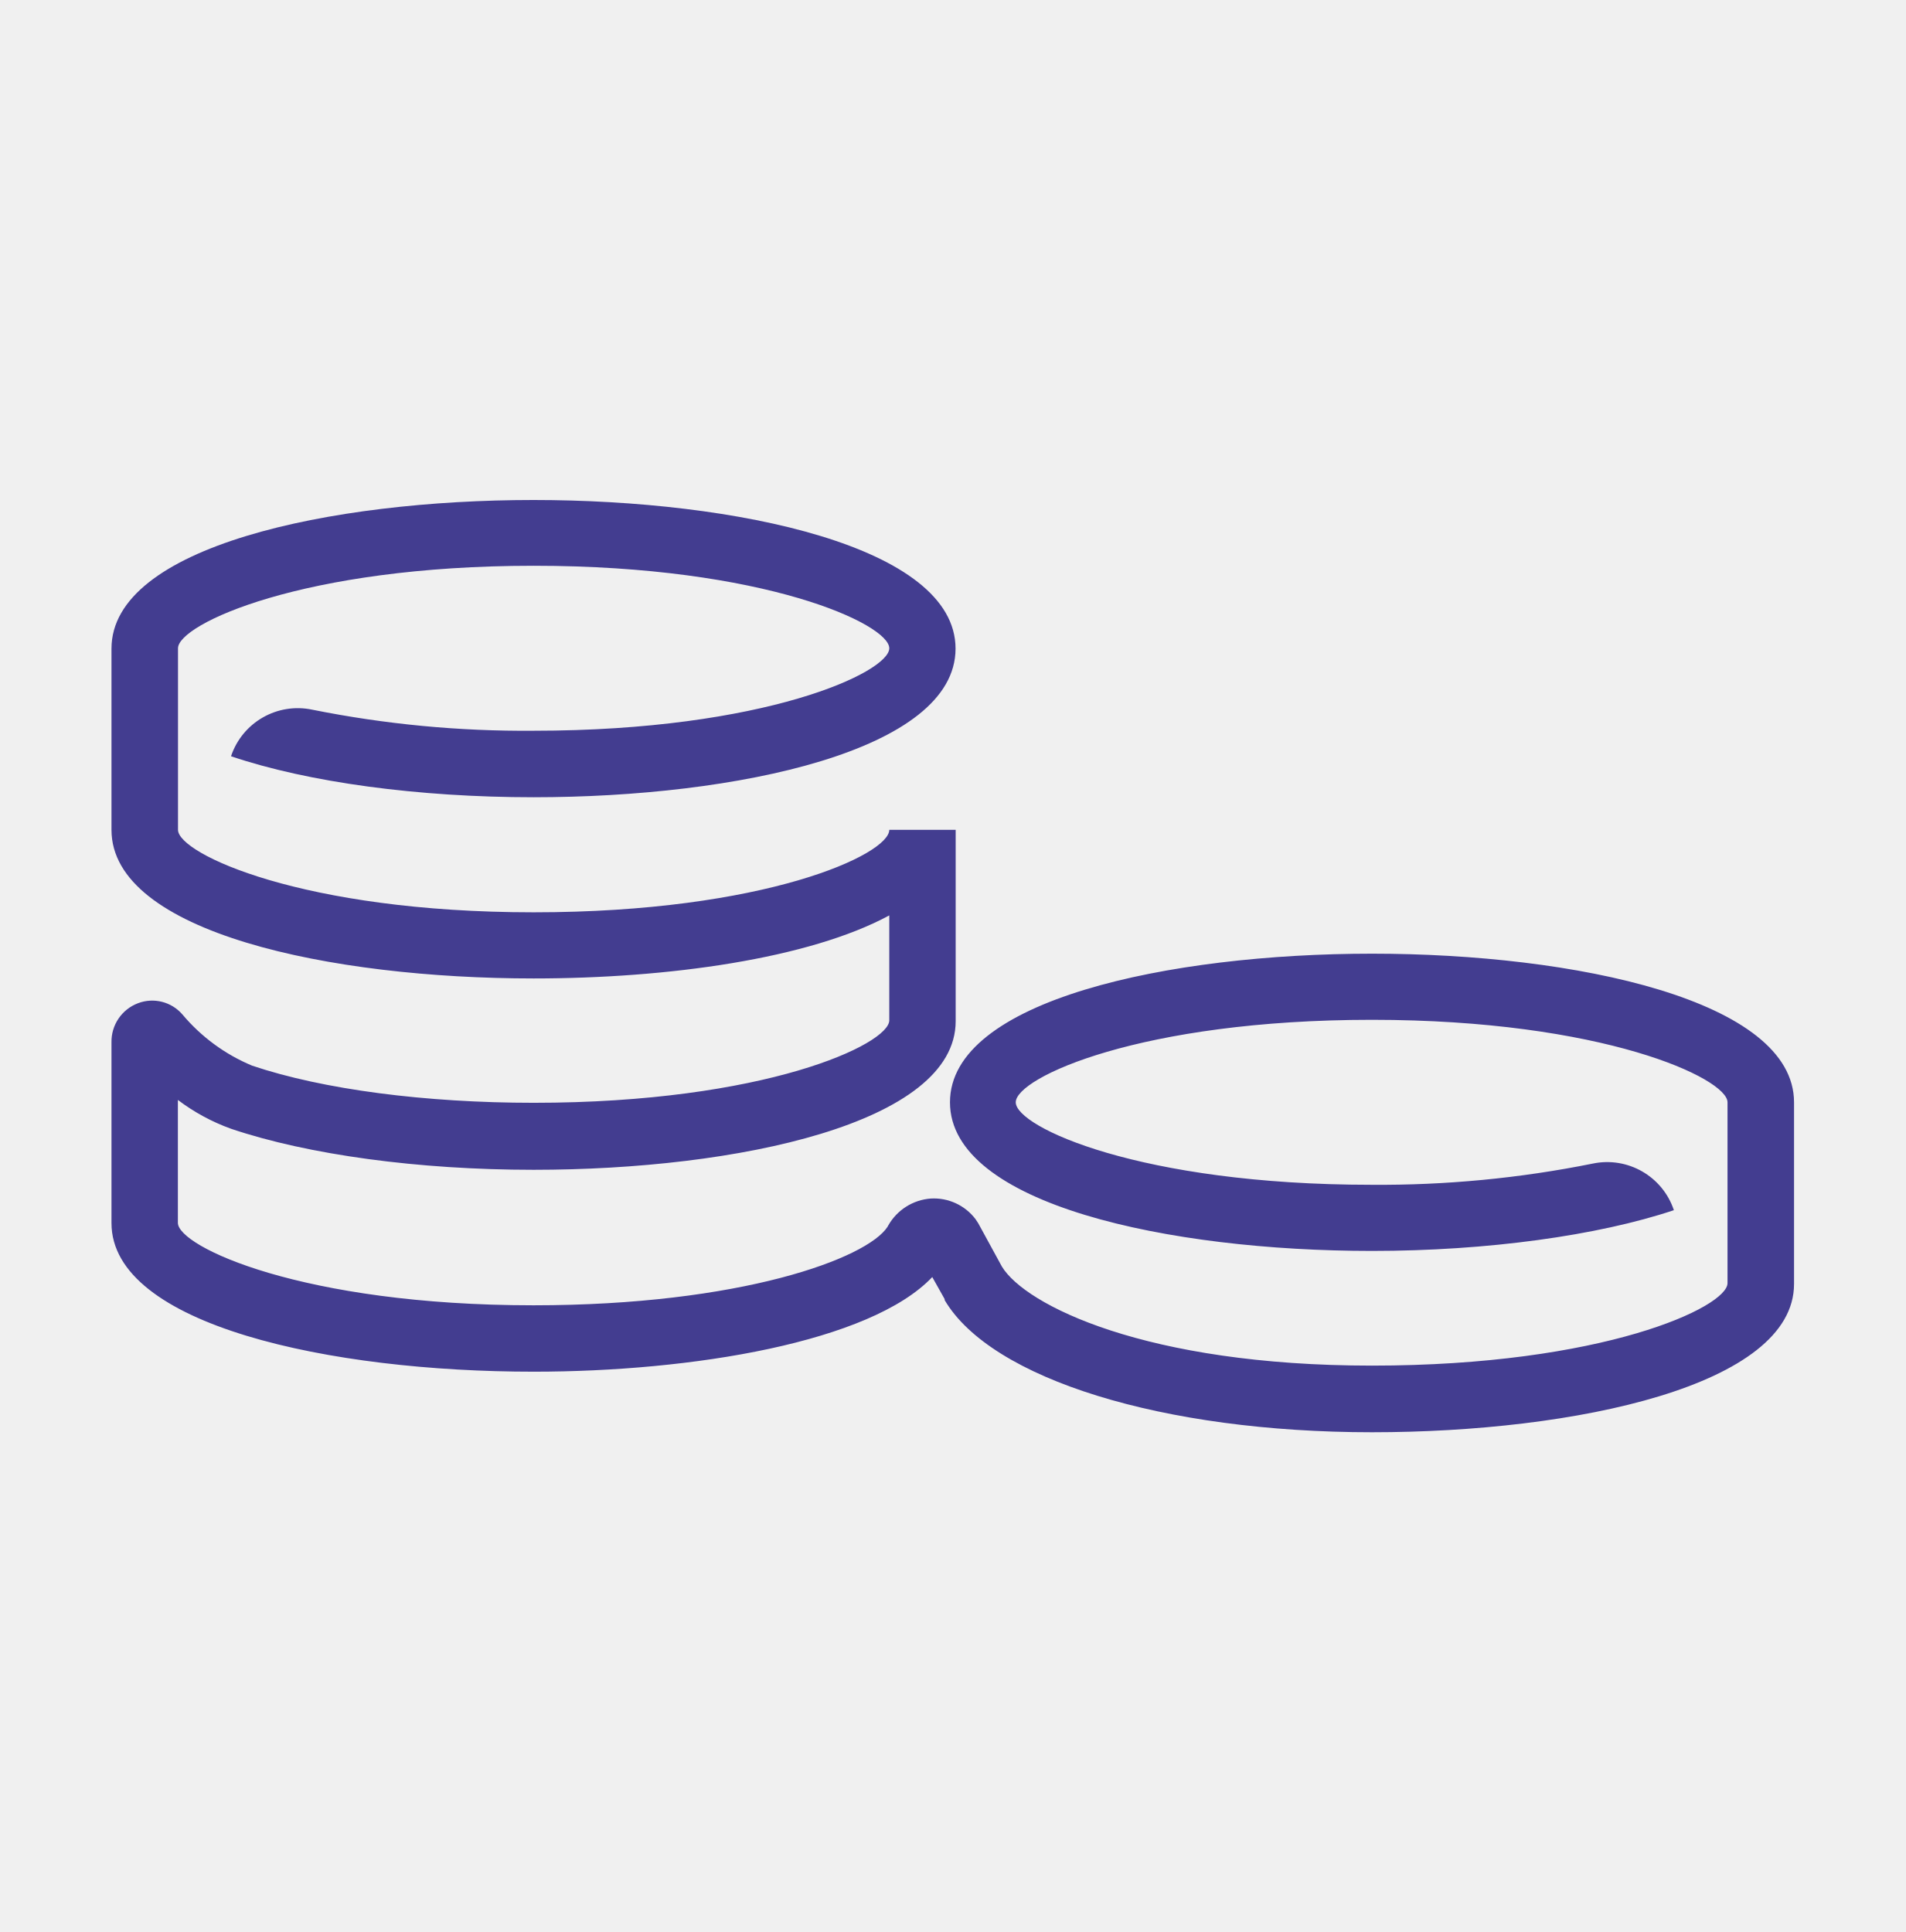
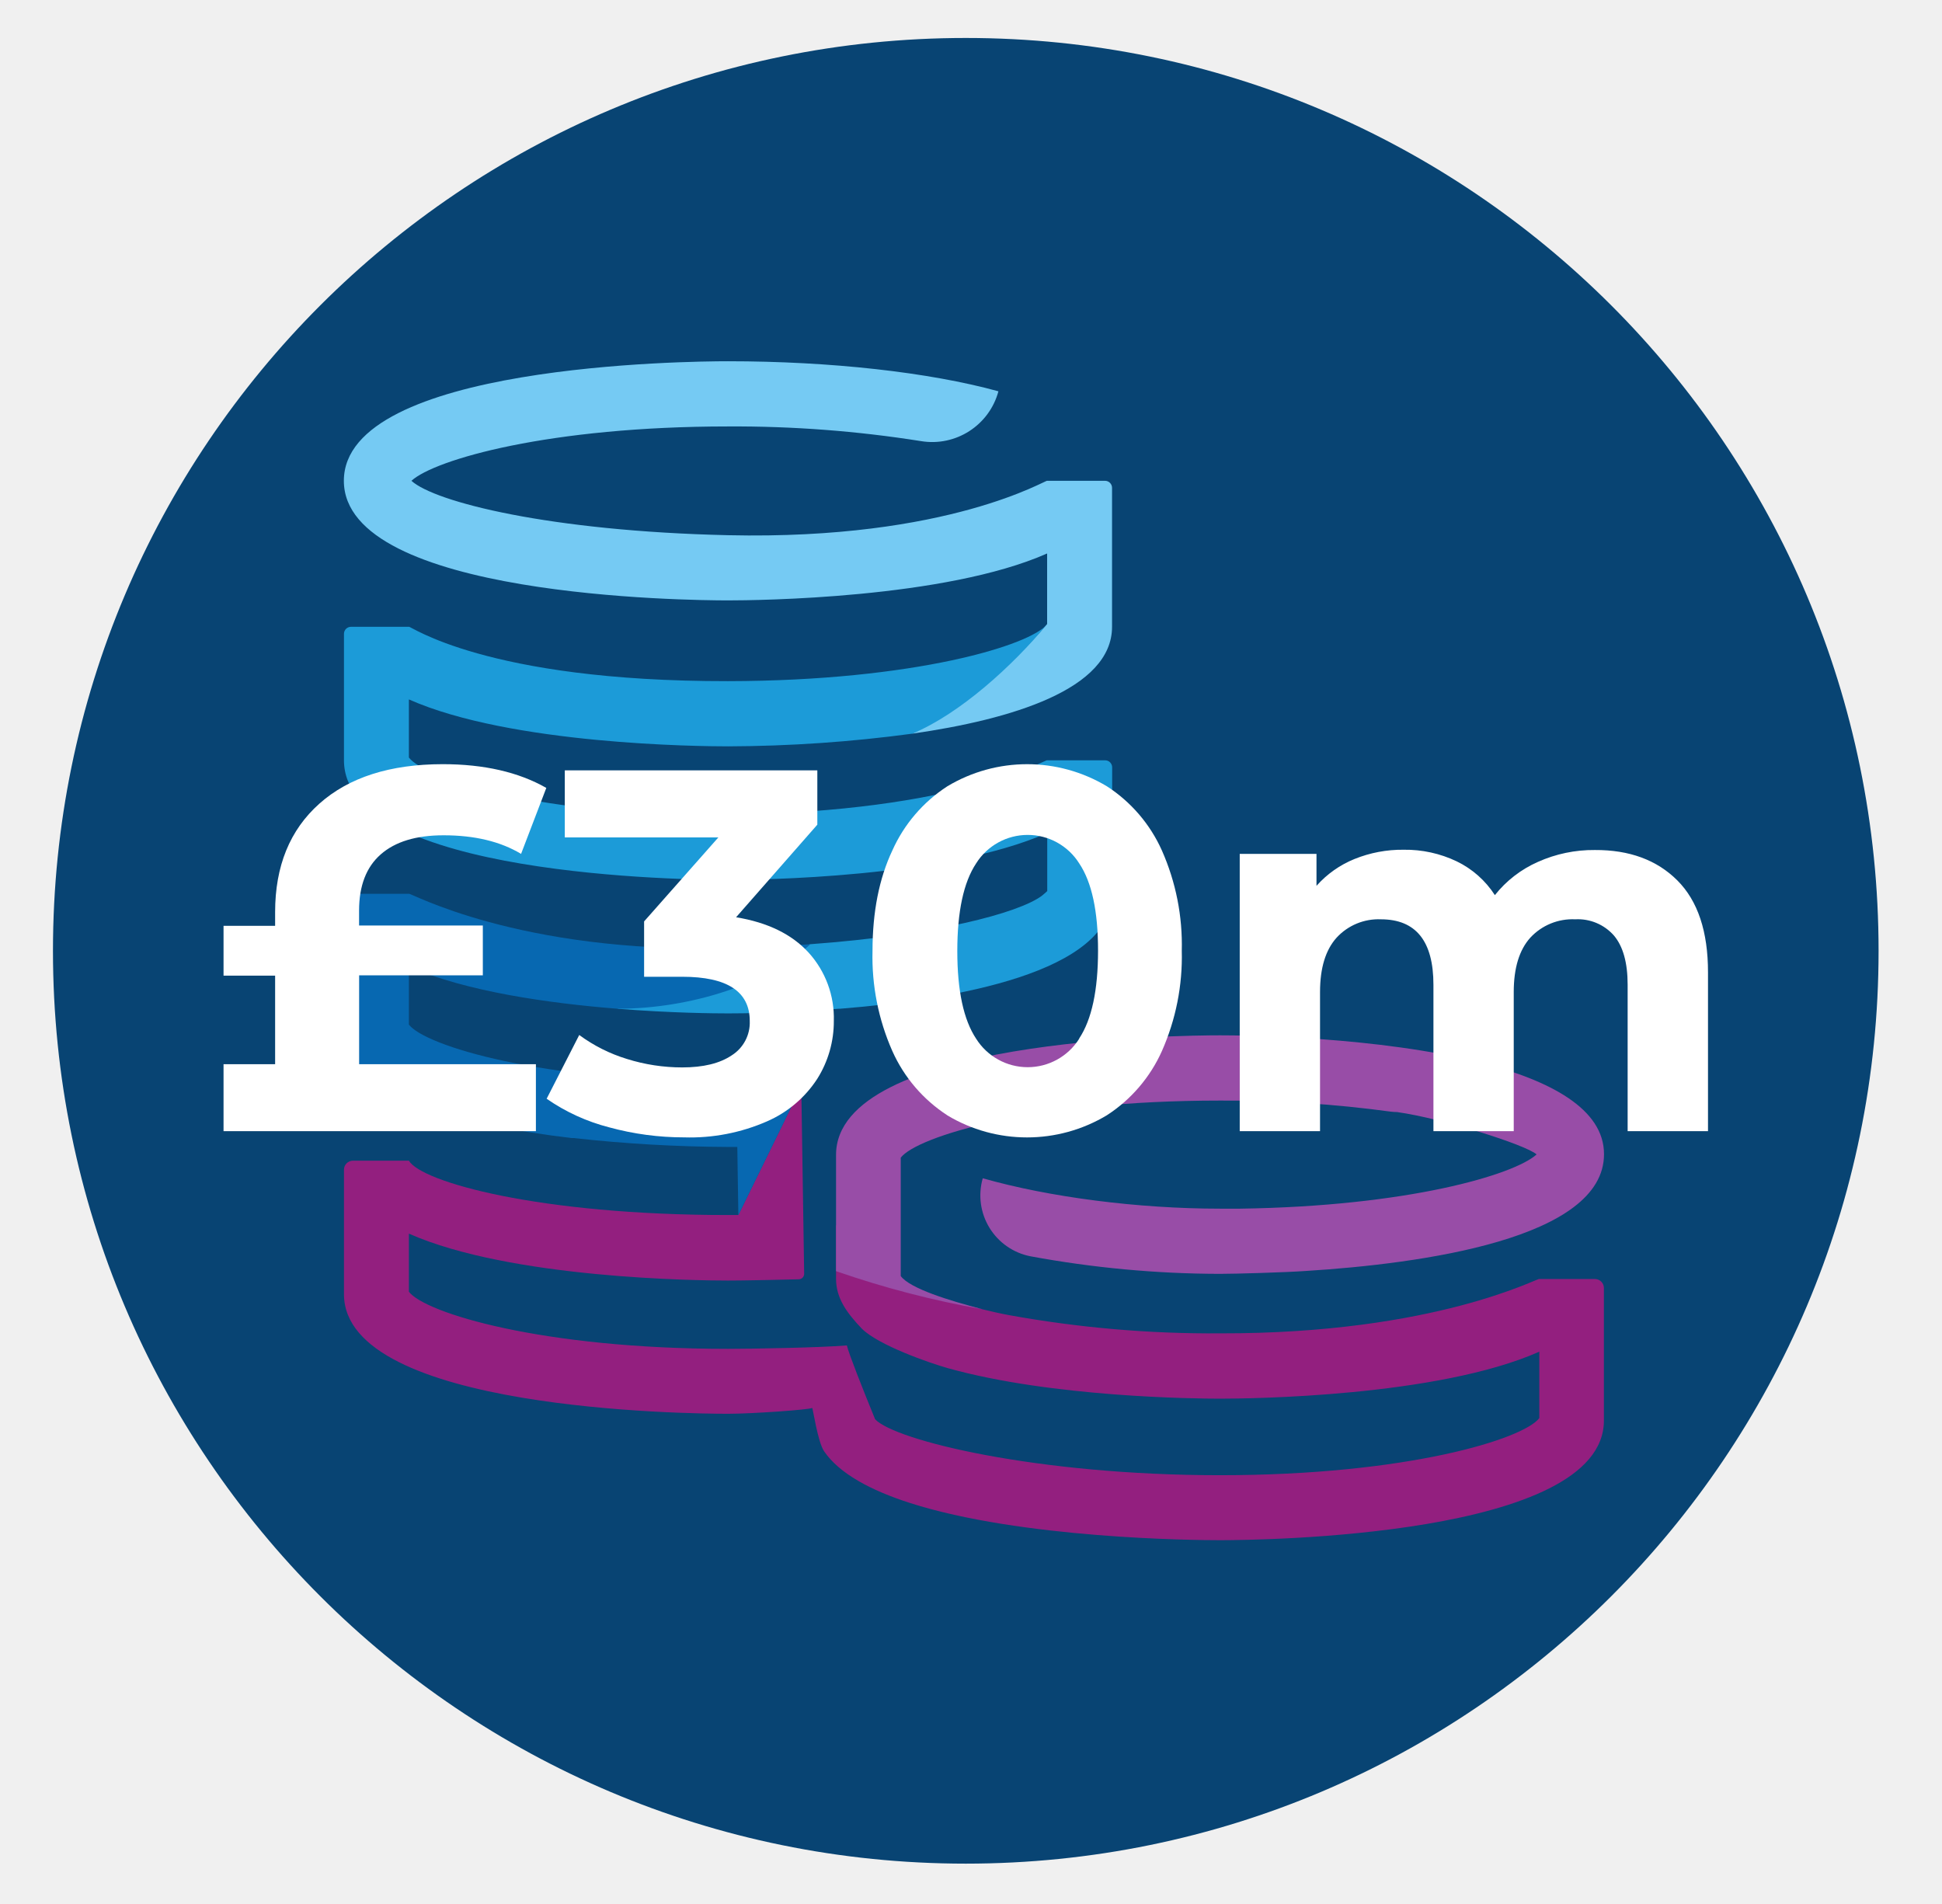
- <svg xmlns="http://www.w3.org/2000/svg" id="investment" viewBox="0 0 153.84 155.99">
+ <svg xmlns="http://www.w3.org/2000/svg" id="Layer_1" data-name="Layer 1" viewBox="0 0 350.89 344">
  <defs>
-     <style>.investment-1{fill:#433d90;}</style>
+     <style>.investments-1{fill:#084473;}.investments-2{fill:#75caf3;}.investments-3{fill:#931f7f;}.investments-4{fill:#984da7;}.investments-5{fill:#1c9bd8;}.investments-6{fill:#0768b1;}.investments-7{fill:#fff;}</style>
  </defs>
-   <path class="investment-1" d="M110.76,115.64c-16.87,0-30.74-4.29-34.5-10.67l0-.08-1-1.78c-5,5.27-19.42,7.64-32.16,7.64C26.67,110.76,9,107,9,98.75V84.17A3.31,3.31,0,0,1,11.14,81a3.22,3.22,0,0,1,3.58.9,14.78,14.78,0,0,0,5.63,4.14c5.73,1.93,14,3,22.73,3,18.65,0,28.71-4.72,28.71-6.66V73.91C65.32,77.41,53.92,79,43.08,79,26.67,79,9,75.29,9,67V52.37c0-8.25,17.66-12,34.07-12s34.07,3.76,34.07,12-17.66,12-34.07,12c-9.29,0-18.19-1.2-24.42-3.31h0a5.68,5.68,0,0,1,6.56-3.76A87.15,87.15,0,0,0,43.08,59c18.65,0,28.71-4.72,28.71-6.66s-10.06-6.66-28.71-6.66-28.71,4.72-28.71,6.66V67c0,1.93,10.06,6.66,28.71,6.66S71.79,69,71.79,67h5.36V82.45c0,8.25-17.66,12-34.07,12-9.29,0-18.19-1.21-24.42-3.31a16.2,16.2,0,0,1-4.3-2.33v9.92c0,1.93,10.06,6.66,28.71,6.66,16.71,0,26.93-3.78,28.58-6.34l.06-.11a4.31,4.31,0,0,1,3.43-2.17,4.22,4.22,0,0,1,3.61,1.66l.23.35,1.9,3.48c1.88,3.11,11.61,8,29.87,8,18.65,0,28.71-4.72,28.71-6.66V89c0-1.93-10.06-6.66-28.71-6.66S82,87,82,89s10.06,6.66,28.71,6.66a87.15,87.15,0,0,0,17.86-1.71,5.68,5.68,0,0,1,6.56,3.76h0C129,99.76,120.05,101,110.76,101c-16.41,0-34.07-3.76-34.07-12s17.66-12,34.07-12,34.07,3.76,34.07,12v14.67C144.83,111.88,127.17,115.64,110.76,115.64Zm-34.41-14h0Z" />
+   <circle class="investments-1" cx="174.5" cy="171.79" r="164.93" />
+   <path class="investments-2" d="M199.68,86.87H189.22c0-.37-17.64,10.73-57.67,9.83-32.26-.73-53-6-57.21-9.83,4.24-3.86,24.94-9.82,57.21-9.82A215.17,215.17,0,0,1,166.4,79.7a12.4,12.4,0,0,0,14-9c-12.53-3.45-30.34-5.43-48.87-5.43-7.1,0-69.4.6-69.4,21.6s62.3,21.61,69.4,21.61c5.15,0,39.27-.32,57.67-8.48v12.75a88,88,0,0,1-24.39,19.81c17.87-2.56,36.12-8,36.12-19.31V88.15A1.27,1.27,0,0,0,199.68,86.87Z" />
+   <path class="investments-3" d="M73.88,209.74c0,.07,0-.38,0,0Z" />
+   <path class="investments-3" d="M288.22,231.09H278.13c0-.38-18.62,9.9-57.68,9.82a205.9,205.9,0,0,1-38.12-3.29c-2.9-.53-7.05-1.59-9.47-2.27-12-3.32-16-9.07-21.8-14v9.71c0,3.53,2,6.21,4.66,9,3,3,12.27,6.22,15.55,7.14,18.86,5.27,44.75,5.51,49.18,5.51,5.15,0,39.27-.32,57.68-8.49v12c-2.91,3.82-24,10.32-57.68,10.32-33.11,0-58.71-6.27-62.33-10.11-2.41-5.9-4.68-11.66-5.11-13.34-5.17.42-17.45.62-21.46.62-33.69,0-54.76-6.5-57.67-10.32v-10.5c18.4,8.16,52.52,8.48,57.67,8.48,2.69,0,7.94-.12,7.94-.12l4.89-.11a1,1,0,0,0,.92-1l-.52-33.83-11.37,23.22h-1.86c-34.35,0-55.44-6-57.67-9.82H63.78a1.63,1.63,0,0,0-1.63,1.64v22.48c0,21,62.3,21.61,69.4,21.61,4.33,0,14.63-.73,15.2-1.05.11-.07,1,6.18,2.17,7.85,2.74,4,8.43,7.05,15.48,9.31,20.14,6.46,51.31,6.73,56,6.73,7.11,0,69.4-.61,69.4-21.61v-24A1.63,1.63,0,0,0,288.22,231.09Z" />
+   <path class="investments-4" d="M267.77,192.06c-18.66-4.79-43-5-47.32-5-7.1,0-69.39.61-69.39,21.61v21a170.75,170.75,0,0,0,26.45,6.88c-5.95-1.55-13.11-3.73-14.76-6l0-21.38c2.91-3.82,24-10.32,57.67-10.32a219.69,219.69,0,0,1,30.86,2,10.66,10.66,0,0,0,1.26.08l-.08,0c8.14,1.14,23.28,5.93,25.18,7.65-4.08,3.71-23.37,9.37-53.53,9.8q-1.81,0-3.69,0c-14.78,0-30.8-2.06-42.85-5.49h0a11.21,11.21,0,0,0,8.59,14.09,190.22,190.22,0,0,0,34.26,3.18c2.85,0,11.84-.26,15.62-.53,20.69-1.3,53.78-5.77,53.78-21.08C289.85,200.33,280,195.21,267.77,192.06Z" />
+   <path class="investments-5" d="M189.22,112.75c-2.91,3.82-24,10.27-57.67,10.32-44,.06-57.67-10.2-57.67-9.82H63.42a1.27,1.27,0,0,0-1.27,1.27v22.85c0,21,62.3,21.61,69.4,21.61,5.15,0,39.27-.32,57.67-8.49V161c-.3.28-.64.58-1,.87-4.27,3.12-19.05,7.06-41.84,8.73l-34.84,11.66c9.75.78,17.7.84,20,.84s10.23-.06,20-.84c0,0,.09,0,.23,0,20.65-1.66,49.18-6.53,49.18-20.75V138.64a1.27,1.27,0,0,0-1.27-1.27H189.22c0-.38-15.69,9.33-57.67,9.82-33.69.39-54.76-6.5-57.67-10.32v-10.5c18.4,8.17,52.52,8.48,57.67,8.48a255.28,255.28,0,0,0,33.28-2.29C173.4,129,183,120.28,189.22,112.75Z" />
+   <path class="investments-6" d="M133.41,219.55l11.37-23.22a1.28,1.28,0,0,0-1.32-1.25l-4.69.17c-.05,0-5.07.19-7.22.19-33.68,0-54.76-6.5-57.67-10.32v-10.5c10.26,4.55,25.4,6.66,37.69,7.64,13.24,0,27.28-4.55,34.84-11.66-4.63.34-9.59.59-14.86.72-38.13.92-57.67-10.21-57.67-9.83H63.42a1.27,1.27,0,0,0-1.27,1.28v22.85c0,12.43,21.82,17.71,41.1,20l.37,0a263.24,263.24,0,0,0,27.93,1.61l1.67,0,.19,12.34" />
+   <path class="investments-7" d="M64.89,192.28H96.83v12.1H40.39v-12.1h9.32v-16H40.39v-9h9.32V164.8q0-12.48,8-19.6T80,138.07c7.44,0,13.69,1.43,18.71,4.29l-4.56,11.92q-5.59-3.36-14-3.36c-5,0-8.75,1.16-11.36,3.45s-3.91,5.68-3.91,10.15v2.7H87.24v9H64.89Z" />
+   <path class="investments-7" d="M146.1,172.11a17.6,17.6,0,0,1,4.56,12.34,19.45,19.45,0,0,1-3,10.48,20.65,20.65,0,0,1-9.08,7.68,34.69,34.69,0,0,1-14.95,2.89,51.32,51.32,0,0,1-13.55-1.81,35.13,35.13,0,0,1-11.31-5.17L104.66,187a28.54,28.54,0,0,0,8.61,4.33,33.35,33.35,0,0,0,10,1.53c3.79,0,6.77-.72,8.94-2.18a7,7,0,0,0,3.26-6.2q0-8-12.2-8h-6.89v-10L129.8,151.3H102.05V139.19h45.63V149L133,165.73Q141.54,167.13,146.1,172.11Z" />
+   <path class="investments-7" d="M171.15,201.5a26.9,26.9,0,0,1-9.92-11.6,42.09,42.09,0,0,1-3.58-18.11q0-10.53,3.58-18.12a26.88,26.88,0,0,1,9.92-11.59,28,28,0,0,1,28.87,0,26.88,26.88,0,0,1,9.92,11.59,42.1,42.1,0,0,1,3.59,18.12,42.09,42.09,0,0,1-3.59,18.11A26.9,26.9,0,0,1,200,201.5a28,28,0,0,1-28.87,0ZM195,187.62q3.39-5.12,3.4-15.83T195,156a11,11,0,0,0-18.63,0q-3.4,5.13-3.4,15.84t3.4,15.83a11,11,0,0,0,18.63,0Z" />
+   <path class="investments-7" d="M303.07,159.07q5.55,5.55,5.54,16.63v28.68H294.09V177.93c0-4-.83-6.94-2.47-8.89a8.67,8.67,0,0,0-7-2.94,10.39,10.39,0,0,0-8.11,3.31q-3,3.32-3,9.83v25.14H259V177.93q0-11.82-9.49-11.83a10.28,10.28,0,0,0-8,3.31q-3,3.32-3,9.83v25.14H224v-50.1h13.87v5.77a18.45,18.45,0,0,1,6.85-4.84,23,23,0,0,1,8.89-1.68,21.54,21.54,0,0,1,9.6,2.1,17,17,0,0,1,6.89,6.1,20.47,20.47,0,0,1,7.77-6,24.55,24.55,0,0,1,10.3-2.15Q297.52,153.53,303.07,159.07Z" />
</svg>
